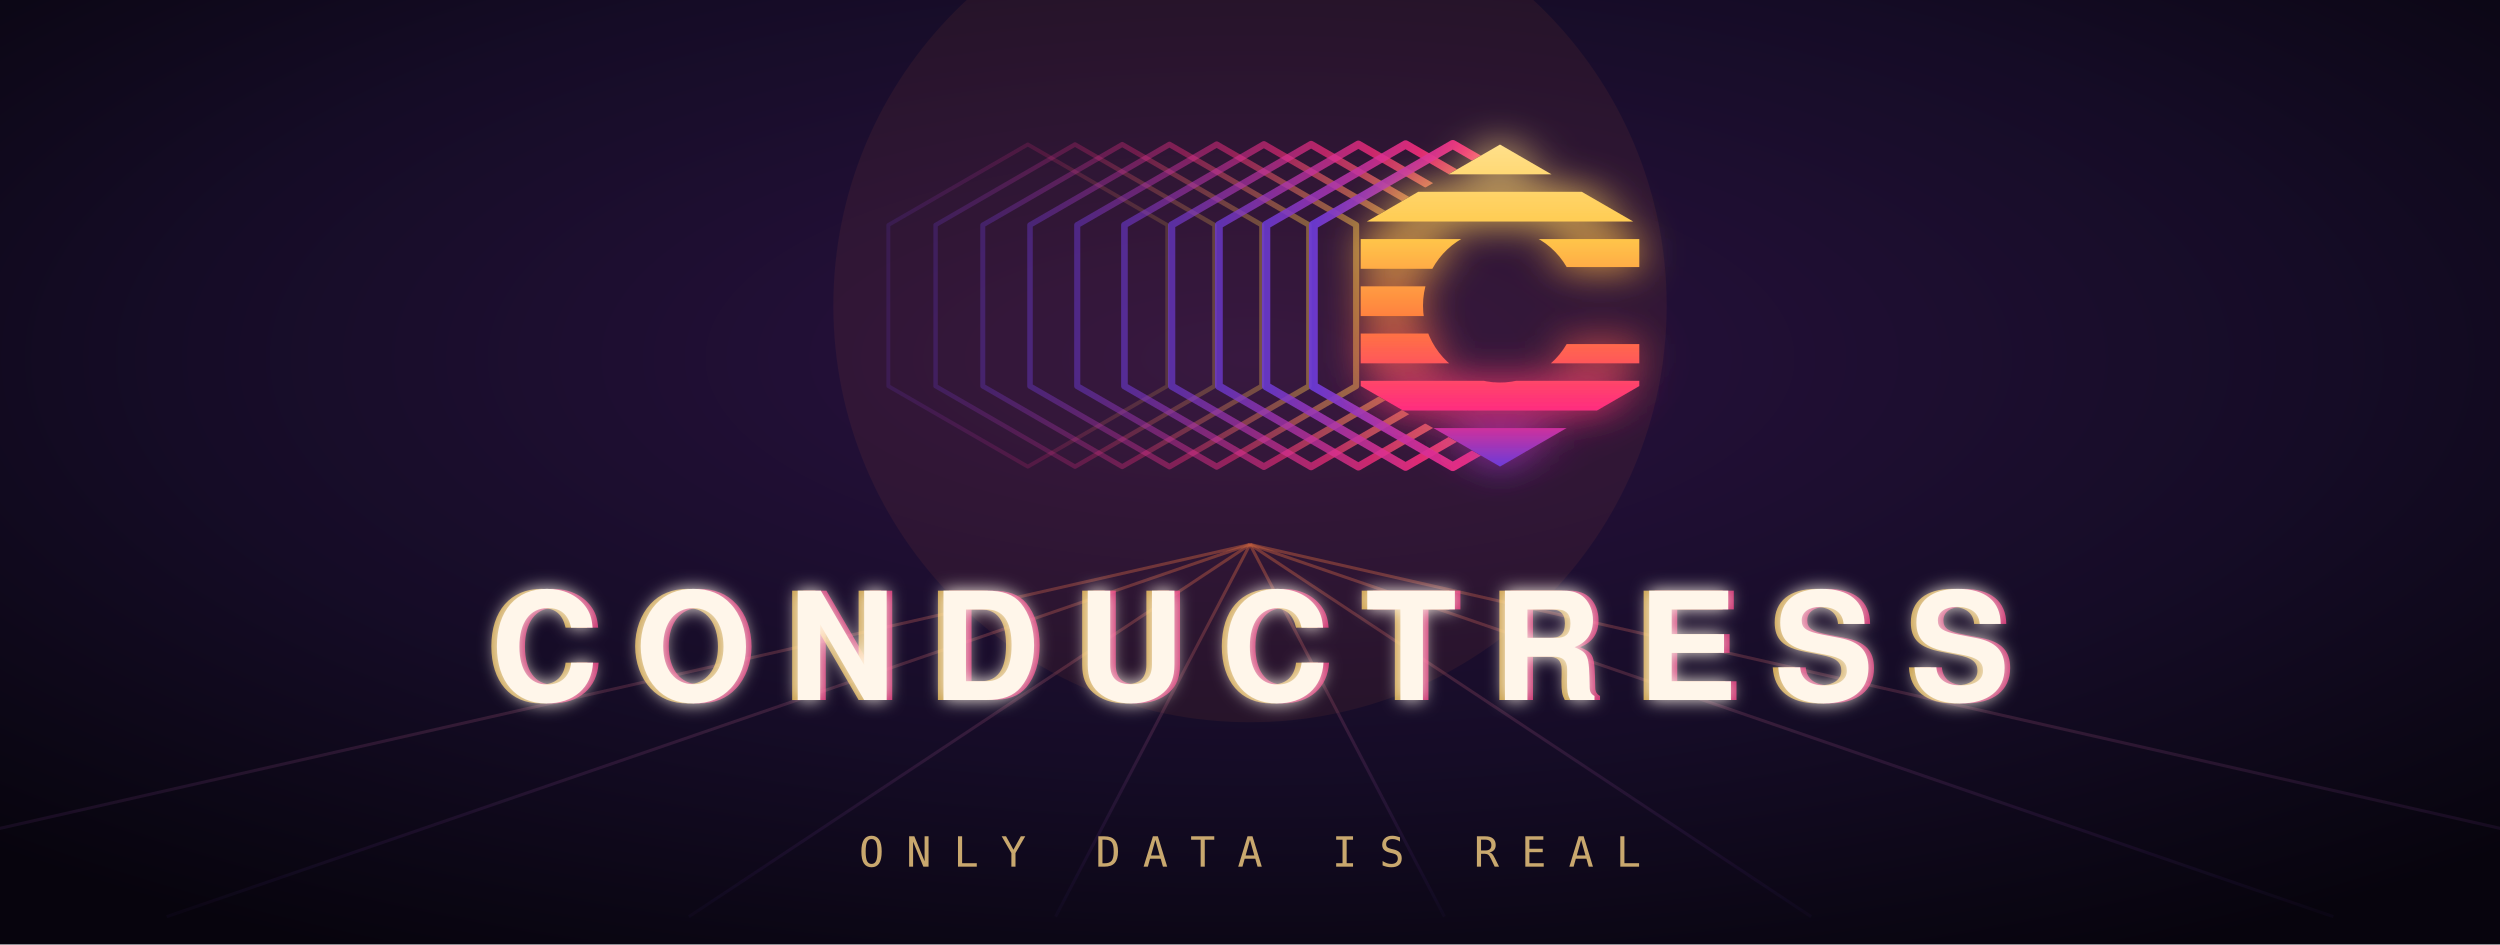
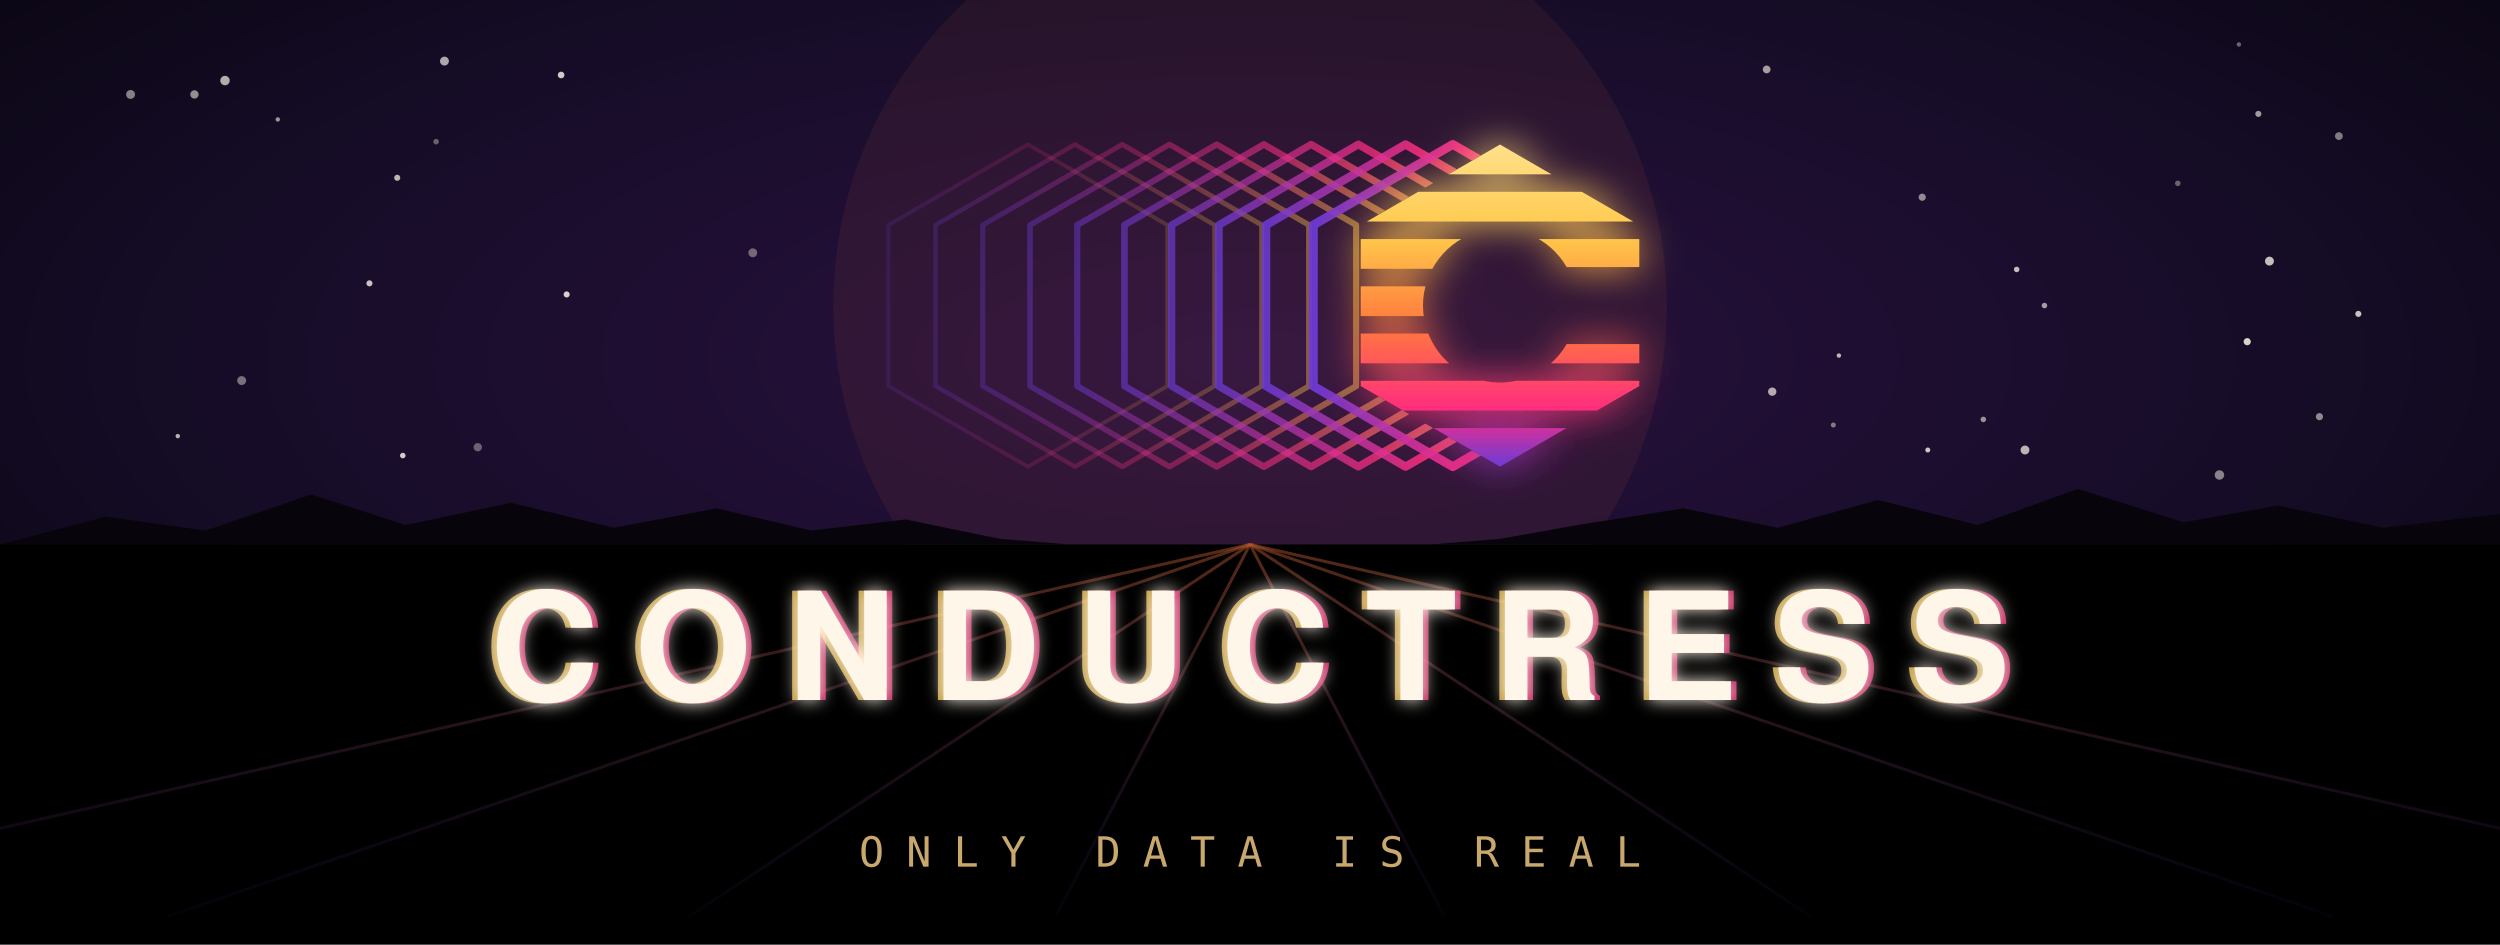
<svg xmlns="http://www.w3.org/2000/svg" viewBox="0 0 900 340" width="900" height="340" role="img" aria-label="Conductress">
  <defs>
    <radialGradient id="sh-sky" cx="50%" cy="38%" r="72%">
      <stop offset="0%" stop-color="#2a1140" />
      <stop offset="60%" stop-color="#150c26" />
      <stop offset="100%" stop-color="#07040d" />
    </radialGradient>
    <linearGradient id="sh-trail" x1="0" y1="0" x2="1" y2="0">
      <stop offset="0%" stop-color="#6d3bd8" />
      <stop offset="55%" stop-color="#ff2d7e" />
      <stop offset="100%" stop-color="#ffc94a" />
    </linearGradient>
    <linearGradient id="sh-streak" x1="0" y1="0" x2="1" y2="0">
      <stop offset="0%" stop-color="#6d3bd8" stop-opacity="0" />
      <stop offset="60%" stop-color="#ff2d7e" stop-opacity="0.5" />
      <stop offset="100%" stop-color="#ffc94a" stop-opacity="0.9" />
    </linearGradient>
    <linearGradient id="sh-grid" x1="0" y1="0" x2="0" y2="1">
      <stop offset="0%" stop-color="#ff7a3d" stop-opacity="0.5" />
      <stop offset="100%" stop-color="#6d3bd8" stop-opacity="0.05" />
    </linearGradient>
    <linearGradient id="sh-rule" x1="0" y1="0" x2="1" y2="0">
      <stop offset="0%" stop-color="#6d3bd8" stop-opacity="0" />
      <stop offset="25%" stop-color="#ff2d7e" />
      <stop offset="75%" stop-color="#ffc94a" />
      <stop offset="100%" stop-color="#ffc94a" stop-opacity="0" />
    </linearGradient>
    <linearGradient id="sh-ramp" gradientUnits="userSpaceOnUse" x1="0" y1="4" x2="0" y2="96">
      <stop offset="0%" stop-color="#ffe08a" />
      <stop offset="28%" stop-color="#ffc94a" />
      <stop offset="56%" stop-color="#ff7a3d" />
      <stop offset="82%" stop-color="#ff2d7e" />
      <stop offset="100%" stop-color="#6d3bd8" />
    </linearGradient>
    <filter id="sh-bloom" x="-60%" y="-60%" width="220%" height="220%">
      <feGaussianBlur stdDeviation="7" result="b1" />
      <feMerge>
        <feMergeNode in="b1" />
        <feMergeNode in="SourceGraphic" />
      </feMerge>
    </filter>
    <filter id="sh-soft" x="-40%" y="-40%" width="180%" height="180%">
      <feGaussianBlur stdDeviation="3" result="b2" />
      <feMerge>
        <feMergeNode in="b2" />
        <feMergeNode in="SourceGraphic" />
      </feMerge>
    </filter>
    <clipPath id="sh-notlead">
      <polygon points="-3789.5,-2449.1 4919.7,2582.1 7420.8,-1747.4 -1288.4,-6778.6" />
      <polygon points="590.2,-4919.0 590.2,5139.0 5590.2,5139.0 5590.2,-4919.0" />
      <polygon points="4919.7,-2362.1 -3789.5,2669.1 -1288.4,6998.6 7420.8,1967.4" />
      <polygon points="4869.5,2669.1 -3839.7,-2362.1 -6340.8,1967.4 2368.4,6998.6" />
      <polygon points="489.8,5139.0 489.8,-4919.0 -4510.2,-4919.0 -4510.2,5139.0" />
      <polygon points="-3839.7,2582.1 4869.5,-2449.1 2368.4,-6778.6 -6340.8,-1747.4" />
    </clipPath>
    <clipPath id="sh-c">
      <path d="M89.8 27 L50 4 L10.2 27 L10.2 73 L50 96 L89.8 73 L89.8 61 L69.05 61 A22 22 0 1 1 69.05 39 L89.8 39 Z" />
    </clipPath>
    <symbol id="sh-cmark" viewBox="0 0 100 100">
      <g clip-path="url(#sh-c)">
        <rect x="8" y="4" width="84" height="8.5" fill="url(#sh-ramp)" />
        <rect x="8" y="17.5" width="84" height="8.5" fill="url(#sh-ramp)" />
        <rect x="8" y="31" width="84" height="8.5" fill="url(#sh-ramp)" />
        <rect x="8" y="44.5" width="84" height="8.5" fill="url(#sh-ramp)" />
        <rect x="8" y="58" width="84" height="8.5" fill="url(#sh-ramp)" />
        <rect x="8" y="71.5" width="84" height="8.5" fill="url(#sh-ramp)" />
        <rect x="8" y="85" width="84" height="11" fill="url(#sh-ramp)" />
      </g>
    </symbol>
  </defs>
  <g id="background">
    <rect width="900" height="340" fill="url(#sh-sky)" />
    <circle cx="450" cy="110" r="150" fill="#ff7a3d" opacity="0.07" />
  </g>
+   <g id="stars" fill="#fff6ea">
+     <circle cx="736" cy="110" r="1.0" opacity="0.61" />
+     <circle cx="729" cy="162" r="1.6" opacity="0.71" />
+     <circle cx="636" cy="25" r="1.4" opacity="0.62" />
+     <circle cx="64" cy="157" r="0.8" opacity="0.70" />
+     <circle cx="660" cy="153" r="0.9" opacity="0.46" />
+     <circle cx="726" cy="97" r="1.0" opacity="0.75" />
+     <circle cx="202" cy="27" r="1.2" opacity="0.81" />
+     <circle cx="87" cy="137" r="1.6" opacity="0.43" />
+     <circle cx="714" cy="151" r="1.0" opacity="0.56" />
+     <circle cx="100" cy="43" r="0.8" opacity="0.58" />
+     <circle cx="849" cy="113" r="1.1" opacity="0.77" />
+     <circle cx="813" cy="41" r="1.1" opacity="0.61" />
+     <circle cx="47" cy="34" r="1.6" opacity="0.50" />
+     <circle cx="694" cy="162" r="0.9" opacity="0.79" />
+     <circle cx="806" cy="16" r="0.8" opacity="0.38" />
+     <circle cx="70" cy="34" r="1.5" opacity="0.55" />
+     <circle cx="172" cy="161" r="1.5" opacity="0.36" />
+     <circle cx="842" cy="49" r="1.4" opacity="0.47" />
+     <circle cx="809" cy="123" r="1.3" opacity="0.84" />
+     <circle cx="835" cy="150" r="1.3" opacity="0.53" />
+     <circle cx="692" cy="71" r="1.3" opacity="0.54" />
+     <circle cx="143" cy="64" r="1.1" opacity="0.72" />
+     <circle cx="157" cy="51" r="1.0" opacity="0.36" />
+     <circle cx="81" cy="29" r="1.7" opacity="0.68" />
+     <circle cx="662" cy="128" r="0.8" opacity="0.72" />
+     <circle cx="145" cy="164" r="1.0" opacity="0.81" />
+     <circle cx="271" cy="91" r="1.6" opacity="0.38" />
+     <circle cx="817" cy="94" r="1.6" opacity="0.76" />
+     <circle cx="799" cy="171" r="1.7" opacity="0.50" />
+     <circle cx="160" cy="22" r="1.6" opacity="0.66" />
+     <circle cx="784" cy="66" r="1.0" opacity="0.37" />
+     <circle cx="204" cy="106" r="1.1" opacity="0.83" />
+     <circle cx="133" cy="102" r="1.1" opacity="0.78" />
+     <circle cx="638" cy="141" r="1.5" opacity="0.67" />
+   </g>
+   <g id="mountains" fill="#07040c">
+     <path d="M0 196 L38 186 L74 191 L112 178 L146 189 L184 181 L221 190 L258 183 L292 191 L326 187 L360 194 L385 196 Z" />
+     <path d="M515 196 L540 194 L568 189 L606 183 L640 190 L676 180 L712 189 L748 176 L786 188 L820 182 L858 190 L900 185 L900 196 Z" />
+   </g>
+   <rect id="ground" x="0" y="196" width="900" height="144" fill="#000" />
  <g id="horizon" opacity="0.7">
    <line x1="60" y1="196" x2="840" y2="196" stroke="url(#sh-rule)" stroke-width="1.6" />
    <g stroke="url(#sh-grid)" stroke-width="1.1" fill="none">
      <line x1="450" y1="196" x2="-140" y2="330" />
      <line x1="450" y1="196" x2="60" y2="330" />
      <line x1="450" y1="196" x2="248" y2="330" />
      <line x1="450" y1="196" x2="380" y2="330" />
      <line x1="450" y1="196" x2="520" y2="330" />
      <line x1="450" y1="196" x2="652" y2="330" />
      <line x1="450" y1="196" x2="840" y2="330" />
      <line x1="450" y1="196" x2="1040" y2="330" />
    </g>
  </g>
  <g id="speedstreaks" stroke="url(#sh-streak)" stroke-linecap="round">
    <line x1="150" y1="72" x2="372" y2="72" stroke-width="2" />
    <line x1="118" y1="96" x2="356" y2="96" stroke-width="3.4" />
    <line x1="166" y1="120" x2="366" y2="120" stroke-width="1.6" />
    <line x1="104" y1="144" x2="350" y2="144" stroke-width="4.2" />
    <line x1="182" y1="164" x2="360" y2="164" stroke-width="1.4" />
  </g>
  <g id="trail" fill="none" stroke="url(#sh-trail)" stroke-linejoin="round" clip-path="url(#sh-notlead)">
    <path d="M370 52 L420.2 81 L420.2 139 L370 168 L319.8 139 L319.8 81 Z" stroke-width="1.4" opacity="0.17" />
    <path d="M387 52 L437.2 81 L437.2 139 L387 168 L336.8 139 L336.8 81 Z" stroke-width="1.6" opacity="0.24" />
    <path d="M404 52 L454.2 81 L454.2 139 L404 168 L353.8 139 L353.8 81 Z" stroke-width="1.8" opacity="0.32" />
    <path d="M421 52 L471.2 81 L471.2 139 L421 168 L370.8 139 L370.8 81 Z" stroke-width="2.0" opacity="0.4" />
    <path d="M438 52 L488.2 81 L488.2 139 L438 168 L387.8 139 L387.8 81 Z" stroke-width="2.2" opacity="0.48" />
    <path d="M455 52 L505.2 81 L505.2 139 L455 168 L404.8 139 L404.8 81 Z" stroke-width="2.4" opacity="0.57" />
    <path d="M472 52 L522.2 81 L522.2 139 L472 168 L421.8 139 L421.8 81 Z" stroke-width="2.6" opacity="0.66" />
    <path d="M489 52 L539.2 81 L539.2 139 L489 168 L438.8 139 L438.8 81 Z" stroke-width="2.8" opacity="0.75" />
    <path d="M506 52 L556.2 81 L556.2 139 L506 168 L455.8 139 L455.8 81 Z" stroke-width="3.0" opacity="0.84" />
    <path d="M523 52 L573.2 81 L573.2 139 L523 168 L472.8 139 L472.8 81 Z" stroke-width="3.2" opacity="0.92" />
  </g>
  <g id="lead" filter="url(#sh-bloom)">
    <use href="#sh-cmark" x="477" y="47" width="126" height="126" />
  </g>
  <g id="wordmark">
    <path d="M213.334 225.972C213.064 222.57 212.362 220.41 210.688 218.196C207.664 214.2 202.804 211.986 196.918 211.986C185.794 211.986 178.882 219.924 178.882 232.668C178.882 245.358 185.74 253.242 196.702 253.242C206.53 253.242 213.01 247.572 213.496 238.554H205.612C205.072 243.576 201.94 246.438 196.918 246.438C190.654 246.438 186.982 241.362 186.982 232.776C186.982 224.082 190.816 218.898 197.188 218.898C201.886 218.898 204.532 221.166 205.612 225.972Z M249.554 211.986C244.046 211.986 239.51 213.822 236.162 217.44C232.652 221.22 230.654 226.728 230.654 232.614C230.654 238.5 232.652 244.062 236.162 247.788C239.564 251.46 243.992 253.242 249.608 253.242C255.224 253.242 259.652 251.46 263.054 247.788C266.456 244.17 268.562 238.446 268.562 232.884C268.562 226.728 266.564 221.166 263.054 217.44C259.598 213.714 255.278 211.986 249.554 211.986ZM249.608 218.898C256.25 218.898 260.462 224.298 260.462 232.83C260.462 240.93 256.088 246.33 249.608 246.33C243.02 246.33 238.754 240.93 238.754 232.614C238.754 224.298 243.02 218.898 249.608 218.898Z M311.1 252.0H319.2V212.634H311.1V239.418L295.494 212.634H287.178V252.0H295.278V224.784Z M339.652 252.0H355.042C361.036 252.0 364.816 250.596 367.516 247.41C370.594 243.738 372.268 238.446 372.268 232.29C372.268 226.188 370.594 220.896 367.516 217.17C364.816 213.984 361.09 212.634 355.042 212.634H339.652ZM347.752 245.25V219.384H355.042C361.144 219.384 364.168 223.65 364.168 232.344C364.168 240.984 361.144 245.25 355.042 245.25Z M414.698 212.634V239.31C414.698 244.062 412.268 246.33 407.192 246.33C402.116 246.33 399.686 244.062 399.686 239.31V212.634H391.586V239.31C391.586 243.738 392.774 246.87 395.42 249.246C398.282 251.838 402.44 253.242 407.192 253.242C411.944 253.242 416.102 251.838 418.964 249.246C421.61 246.87 422.798 243.738 422.798 239.31V212.634Z M476.298 225.972C476.028 222.57 475.326 220.41 473.652 218.196C470.628 214.2 465.768 211.986 459.882 211.986C448.758 211.986 441.846 219.924 441.846 232.668C441.846 245.358 448.704 253.242 459.666 253.242C469.494 253.242 475.974 247.572 476.46 238.554H468.576C468.036 243.576 464.904 246.438 459.882 246.438C453.618 246.438 449.946 241.362 449.946 232.776C449.946 224.082 453.78 218.898 460.152 218.898C464.85 218.898 467.496 221.166 468.576 225.972Z M512.248 219.384H523.75V212.634H492.214V219.384H504.148V252.0H512.248Z M549.872 236.394H559.16C562.67 236.394 564.182 237.798 564.182 241.038V242.658C564.128 243.684 564.128 244.656 564.128 245.25C564.128 248.976 564.344 250.11 565.316 252.0H574.01V250.542C572.768 249.84 572.282 249.03 572.282 247.302C572.066 235.692 571.85 235.152 566.828 232.992C571.256 231.264 573.47 228.078 573.47 223.272C573.47 220.14 572.39 217.278 570.5 215.334C568.718 213.498 566.234 212.634 562.886 212.634H541.772V252.0H549.872ZM549.872 229.644V219.384H559.646C561.968 219.384 562.886 219.6 563.912 220.41C564.884 221.22 565.37 222.57 565.37 224.406C565.37 226.296 564.884 227.808 563.912 228.618C562.994 229.374 561.968 229.644 559.646 229.644Z M601.806 235.044H620.652V228.294H601.806V219.384H622.164V212.634H593.706V252.0H623.136V245.25H601.806Z M671.236 224.622C671.182 216.468 665.728 211.986 655.792 211.986C646.342 211.986 640.888 216.414 640.888 224.082C640.888 230.184 643.966 233.154 651.958 234.666L657.466 235.746C662.866 236.772 664.864 238.284 664.864 241.47C664.864 244.764 661.84 246.762 656.926 246.762C651.418 246.762 648.34 244.44 648.07 240.228H640.186C640.672 248.652 646.45 253.242 656.494 253.242C666.646 253.242 672.64 248.544 672.64 240.498C672.64 234.288 669.508 231.048 662.218 229.644L656.062 228.456C650.284 227.322 648.61 226.188 648.61 223.326C648.61 220.356 651.202 218.466 655.414 218.466C660.544 218.466 663.406 220.626 663.676 224.622Z M720.254 224.622C720.2 216.468 714.746 211.986 704.81 211.986C695.36 211.986 689.906 216.414 689.906 224.082C689.906 230.184 692.984 233.154 700.976 234.666L706.484 235.746C711.884 236.772 713.882 238.284 713.882 241.47C713.882 244.764 710.858 246.762 705.944 246.762C700.436 246.762 697.358 244.44 697.088 240.228H689.204C689.69 248.652 695.468 253.242 705.512 253.242C715.664 253.242 721.658 248.544 721.658 240.498C721.658 234.288 718.526 231.048 711.236 229.644L705.08 228.456C699.302 227.322 697.628 226.188 697.628 223.326C697.628 220.356 700.22 218.466 704.432 218.466C709.562 218.466 712.424 220.626 712.694 224.622Z" transform="translate(2 0)" fill="#ff2d7e" opacity="0.75" />
    <path d="M213.334 225.972C213.064 222.57 212.362 220.41 210.688 218.196C207.664 214.2 202.804 211.986 196.918 211.986C185.794 211.986 178.882 219.924 178.882 232.668C178.882 245.358 185.74 253.242 196.702 253.242C206.53 253.242 213.01 247.572 213.496 238.554H205.612C205.072 243.576 201.94 246.438 196.918 246.438C190.654 246.438 186.982 241.362 186.982 232.776C186.982 224.082 190.816 218.898 197.188 218.898C201.886 218.898 204.532 221.166 205.612 225.972Z M249.554 211.986C244.046 211.986 239.51 213.822 236.162 217.44C232.652 221.22 230.654 226.728 230.654 232.614C230.654 238.5 232.652 244.062 236.162 247.788C239.564 251.46 243.992 253.242 249.608 253.242C255.224 253.242 259.652 251.46 263.054 247.788C266.456 244.17 268.562 238.446 268.562 232.884C268.562 226.728 266.564 221.166 263.054 217.44C259.598 213.714 255.278 211.986 249.554 211.986ZM249.608 218.898C256.25 218.898 260.462 224.298 260.462 232.83C260.462 240.93 256.088 246.33 249.608 246.33C243.02 246.33 238.754 240.93 238.754 232.614C238.754 224.298 243.02 218.898 249.608 218.898Z M311.1 252.0H319.2V212.634H311.1V239.418L295.494 212.634H287.178V252.0H295.278V224.784Z M339.652 252.0H355.042C361.036 252.0 364.816 250.596 367.516 247.41C370.594 243.738 372.268 238.446 372.268 232.29C372.268 226.188 370.594 220.896 367.516 217.17C364.816 213.984 361.09 212.634 355.042 212.634H339.652ZM347.752 245.25V219.384H355.042C361.144 219.384 364.168 223.65 364.168 232.344C364.168 240.984 361.144 245.25 355.042 245.25Z M414.698 212.634V239.31C414.698 244.062 412.268 246.33 407.192 246.33C402.116 246.33 399.686 244.062 399.686 239.31V212.634H391.586V239.31C391.586 243.738 392.774 246.87 395.42 249.246C398.282 251.838 402.44 253.242 407.192 253.242C411.944 253.242 416.102 251.838 418.964 249.246C421.61 246.87 422.798 243.738 422.798 239.31V212.634Z M476.298 225.972C476.028 222.57 475.326 220.41 473.652 218.196C470.628 214.2 465.768 211.986 459.882 211.986C448.758 211.986 441.846 219.924 441.846 232.668C441.846 245.358 448.704 253.242 459.666 253.242C469.494 253.242 475.974 247.572 476.46 238.554H468.576C468.036 243.576 464.904 246.438 459.882 246.438C453.618 246.438 449.946 241.362 449.946 232.776C449.946 224.082 453.78 218.898 460.152 218.898C464.85 218.898 467.496 221.166 468.576 225.972Z M512.248 219.384H523.75V212.634H492.214V219.384H504.148V252.0H512.248Z M549.872 236.394H559.16C562.67 236.394 564.182 237.798 564.182 241.038V242.658C564.128 243.684 564.128 244.656 564.128 245.25C564.128 248.976 564.344 250.11 565.316 252.0H574.01V250.542C572.768 249.84 572.282 249.03 572.282 247.302C572.066 235.692 571.85 235.152 566.828 232.992C571.256 231.264 573.47 228.078 573.47 223.272C573.47 220.14 572.39 217.278 570.5 215.334C568.718 213.498 566.234 212.634 562.886 212.634H541.772V252.0H549.872ZM549.872 229.644V219.384H559.646C561.968 219.384 562.886 219.6 563.912 220.41C564.884 221.22 565.37 222.57 565.37 224.406C565.37 226.296 564.884 227.808 563.912 228.618C562.994 229.374 561.968 229.644 559.646 229.644Z M601.806 235.044H620.652V228.294H601.806V219.384H622.164V212.634H593.706V252.0H623.136V245.25H601.806Z M671.236 224.622C671.182 216.468 665.728 211.986 655.792 211.986C646.342 211.986 640.888 216.414 640.888 224.082C640.888 230.184 643.966 233.154 651.958 234.666L657.466 235.746C662.866 236.772 664.864 238.284 664.864 241.47C664.864 244.764 661.84 246.762 656.926 246.762C651.418 246.762 648.34 244.44 648.07 240.228H640.186C640.672 248.652 646.45 253.242 656.494 253.242C666.646 253.242 672.64 248.544 672.64 240.498C672.64 234.288 669.508 231.048 662.218 229.644L656.062 228.456C650.284 227.322 648.61 226.188 648.61 223.326C648.61 220.356 651.202 218.466 655.414 218.466C660.544 218.466 663.406 220.626 663.676 224.622Z M720.254 224.622C720.2 216.468 714.746 211.986 704.81 211.986C695.36 211.986 689.906 216.414 689.906 224.082C689.906 230.184 692.984 233.154 700.976 234.666L706.484 235.746C711.884 236.772 713.882 238.284 713.882 241.47C713.882 244.764 710.858 246.762 705.944 246.762C700.436 246.762 697.358 244.44 697.088 240.228H689.204C689.69 248.652 695.468 253.242 705.512 253.242C715.664 253.242 721.658 248.544 721.658 240.498C721.658 234.288 718.526 231.048 711.236 229.644L705.08 228.456C699.302 227.322 697.628 226.188 697.628 223.326C697.628 220.356 700.22 218.466 704.432 218.466C709.562 218.466 712.424 220.626 712.694 224.622Z" transform="translate(-2 0)" fill="#ffc94a" opacity="0.75" />
    <path d="M213.334 225.972C213.064 222.57 212.362 220.41 210.688 218.196C207.664 214.2 202.804 211.986 196.918 211.986C185.794 211.986 178.882 219.924 178.882 232.668C178.882 245.358 185.74 253.242 196.702 253.242C206.53 253.242 213.01 247.572 213.496 238.554H205.612C205.072 243.576 201.94 246.438 196.918 246.438C190.654 246.438 186.982 241.362 186.982 232.776C186.982 224.082 190.816 218.898 197.188 218.898C201.886 218.898 204.532 221.166 205.612 225.972Z M249.554 211.986C244.046 211.986 239.51 213.822 236.162 217.44C232.652 221.22 230.654 226.728 230.654 232.614C230.654 238.5 232.652 244.062 236.162 247.788C239.564 251.46 243.992 253.242 249.608 253.242C255.224 253.242 259.652 251.46 263.054 247.788C266.456 244.17 268.562 238.446 268.562 232.884C268.562 226.728 266.564 221.166 263.054 217.44C259.598 213.714 255.278 211.986 249.554 211.986ZM249.608 218.898C256.25 218.898 260.462 224.298 260.462 232.83C260.462 240.93 256.088 246.33 249.608 246.33C243.02 246.33 238.754 240.93 238.754 232.614C238.754 224.298 243.02 218.898 249.608 218.898Z M311.1 252.0H319.2V212.634H311.1V239.418L295.494 212.634H287.178V252.0H295.278V224.784Z M339.652 252.0H355.042C361.036 252.0 364.816 250.596 367.516 247.41C370.594 243.738 372.268 238.446 372.268 232.29C372.268 226.188 370.594 220.896 367.516 217.17C364.816 213.984 361.09 212.634 355.042 212.634H339.652ZM347.752 245.25V219.384H355.042C361.144 219.384 364.168 223.65 364.168 232.344C364.168 240.984 361.144 245.25 355.042 245.25Z M414.698 212.634V239.31C414.698 244.062 412.268 246.33 407.192 246.33C402.116 246.33 399.686 244.062 399.686 239.31V212.634H391.586V239.31C391.586 243.738 392.774 246.87 395.42 249.246C398.282 251.838 402.44 253.242 407.192 253.242C411.944 253.242 416.102 251.838 418.964 249.246C421.61 246.87 422.798 243.738 422.798 239.31V212.634Z M476.298 225.972C476.028 222.57 475.326 220.41 473.652 218.196C470.628 214.2 465.768 211.986 459.882 211.986C448.758 211.986 441.846 219.924 441.846 232.668C441.846 245.358 448.704 253.242 459.666 253.242C469.494 253.242 475.974 247.572 476.46 238.554H468.576C468.036 243.576 464.904 246.438 459.882 246.438C453.618 246.438 449.946 241.362 449.946 232.776C449.946 224.082 453.78 218.898 460.152 218.898C464.85 218.898 467.496 221.166 468.576 225.972Z M512.248 219.384H523.75V212.634H492.214V219.384H504.148V252.0H512.248Z M549.872 236.394H559.16C562.67 236.394 564.182 237.798 564.182 241.038V242.658C564.128 243.684 564.128 244.656 564.128 245.25C564.128 248.976 564.344 250.11 565.316 252.0H574.01V250.542C572.768 249.84 572.282 249.03 572.282 247.302C572.066 235.692 571.85 235.152 566.828 232.992C571.256 231.264 573.47 228.078 573.47 223.272C573.47 220.14 572.39 217.278 570.5 215.334C568.718 213.498 566.234 212.634 562.886 212.634H541.772V252.0H549.872ZM549.872 229.644V219.384H559.646C561.968 219.384 562.886 219.6 563.912 220.41C564.884 221.22 565.37 222.57 565.37 224.406C565.37 226.296 564.884 227.808 563.912 228.618C562.994 229.374 561.968 229.644 559.646 229.644Z M601.806 235.044H620.652V228.294H601.806V219.384H622.164V212.634H593.706V252.0H623.136V245.25H601.806Z M671.236 224.622C671.182 216.468 665.728 211.986 655.792 211.986C646.342 211.986 640.888 216.414 640.888 224.082C640.888 230.184 643.966 233.154 651.958 234.666L657.466 235.746C662.866 236.772 664.864 238.284 664.864 241.47C664.864 244.764 661.84 246.762 656.926 246.762C651.418 246.762 648.34 244.44 648.07 240.228H640.186C640.672 248.652 646.45 253.242 656.494 253.242C666.646 253.242 672.64 248.544 672.64 240.498C672.64 234.288 669.508 231.048 662.218 229.644L656.062 228.456C650.284 227.322 648.61 226.188 648.61 223.326C648.61 220.356 651.202 218.466 655.414 218.466C660.544 218.466 663.406 220.626 663.676 224.622Z M720.254 224.622C720.2 216.468 714.746 211.986 704.81 211.986C695.36 211.986 689.906 216.414 689.906 224.082C689.906 230.184 692.984 233.154 700.976 234.666L706.484 235.746C711.884 236.772 713.882 238.284 713.882 241.47C713.882 244.764 710.858 246.762 705.944 246.762C700.436 246.762 697.358 244.44 697.088 240.228H689.204C689.69 248.652 695.468 253.242 705.512 253.242C715.664 253.242 721.658 248.544 721.658 240.498C721.658 234.288 718.526 231.048 711.236 229.644L705.08 228.456C699.302 227.322 697.628 226.188 697.628 223.326C697.628 220.356 700.22 218.466 704.432 218.466C709.562 218.466 712.424 220.626 712.694 224.622Z" fill="#fff6ea" filter="url(#sh-soft)" />
  </g>
  <g id="subtitle">
    <line x1="170" y1="276" x2="730" y2="276" stroke="url(#sh-rule)" stroke-width="2.2" />
    <line x1="230" y1="284" x2="670" y2="284" stroke="url(#sh-rule)" stroke-width="1.1" />
    <path d="M315.867 306.543Q315.867 304.134 315.373 303.101Q314.878 302.068 313.75 302.068Q312.63 302.068 312.135 303.101Q311.641 304.134 311.641 306.543Q311.641 308.946 312.135 309.979Q312.63 311.011 313.75 311.011Q314.878 311.011 315.373 309.982Q315.867 308.953 315.867 306.543ZM317.412 306.543Q317.412 309.4 316.508 310.806Q315.603 312.212 313.75 312.212Q311.897 312.212 310.996 310.813Q310.095 309.415 310.095 306.543Q310.095 303.68 311.0 302.273Q311.905 300.867 313.75 300.867Q315.603 300.867 316.508 302.273Q317.412 303.68 317.412 306.543Z M327.287 301.065H329.162L332.854 310.066V301.065H334.282V312.0H332.407L328.716 302.999V312.0H327.287Z M344.875 301.065H346.362V310.755H351.642V312.0H344.875Z M360.602 301.065H362.177L364.843 305.892L367.501 301.065H369.091L365.582 307.093V312.0H364.095V307.093Z M397.586 310.784Q399.453 310.784 400.193 309.865Q400.933 308.946 400.933 306.543Q400.933 304.119 400.197 303.2Q399.461 302.281 397.586 302.281H396.883V310.784ZM397.615 301.065Q400.12 301.065 401.306 302.398Q402.493 303.731 402.493 306.543Q402.493 309.341 401.306 310.671Q400.12 312.0 397.615 312.0H395.396V301.065Z M415.935 302.369 414.375 307.964H417.495ZM415.041 301.065H416.836L420.183 312.0H418.652L417.846 309.151H414.016L413.225 312.0H411.694Z M428.798 301.065H437.14V302.31H433.72V312.0H432.233V302.31H428.798Z M449.996 302.369 448.436 307.964H451.556ZM449.103 301.065H450.897L454.244 312.0H452.714L451.908 309.151H448.077L447.286 312.0H445.756Z M481.018 301.065H487.09V302.31H484.798V310.755H487.09V312.0H481.018V310.755H483.311V302.31H481.018Z M503.989 301.438V302.94Q503.315 302.508 502.638 302.288Q501.96 302.068 501.272 302.068Q500.224 302.068 499.616 302.555Q499.009 303.042 499.009 303.87Q499.009 304.595 499.408 304.976Q499.807 305.357 500.898 305.613L501.675 305.789Q503.213 306.148 503.916 306.917Q504.619 307.686 504.619 309.012Q504.619 310.572 503.652 311.392Q502.685 312.212 500.84 312.212Q500.071 312.212 499.294 312.048Q498.518 311.883 497.734 311.553V309.979Q498.576 310.513 499.327 310.762Q500.078 311.011 500.84 311.011Q501.96 311.011 502.583 310.51Q503.205 310.008 503.205 309.107Q503.205 308.287 502.777 307.854Q502.348 307.422 501.286 307.188L500.495 307.005Q498.972 306.661 498.283 305.965Q497.595 305.269 497.595 304.097Q497.595 302.632 498.58 301.75Q499.565 300.867 501.198 300.867Q501.828 300.867 502.524 301.01Q503.22 301.153 503.989 301.438Z M536.205 306.836Q536.776 306.983 537.179 307.389Q537.582 307.796 538.182 309.012L539.669 312.0H538.08L536.776 309.239Q536.212 308.06 535.762 307.719Q535.311 307.378 534.586 307.378H533.173V312.0H531.686V301.065H534.733Q536.534 301.065 537.494 301.878Q538.453 302.691 538.453 304.229Q538.453 305.313 537.864 305.998Q537.274 306.683 536.205 306.836ZM533.173 302.281V306.163H534.791Q535.853 306.163 536.373 305.687Q536.893 305.21 536.893 304.229Q536.893 303.284 536.34 302.782Q535.787 302.281 534.733 302.281Z M549.112 301.065H555.601V302.31H550.592V305.547H555.382V306.792H550.592V310.755H555.74V312.0H549.112Z M569.212 302.369 567.652 307.964H570.772ZM568.318 301.065H570.113L573.46 312.0H571.929L571.123 309.151H567.293L566.502 312.0H564.971Z M583.305 301.065H584.792V310.755H590.073V312.0H583.305Z" fill="#c9a86e" />
  </g>
</svg>
